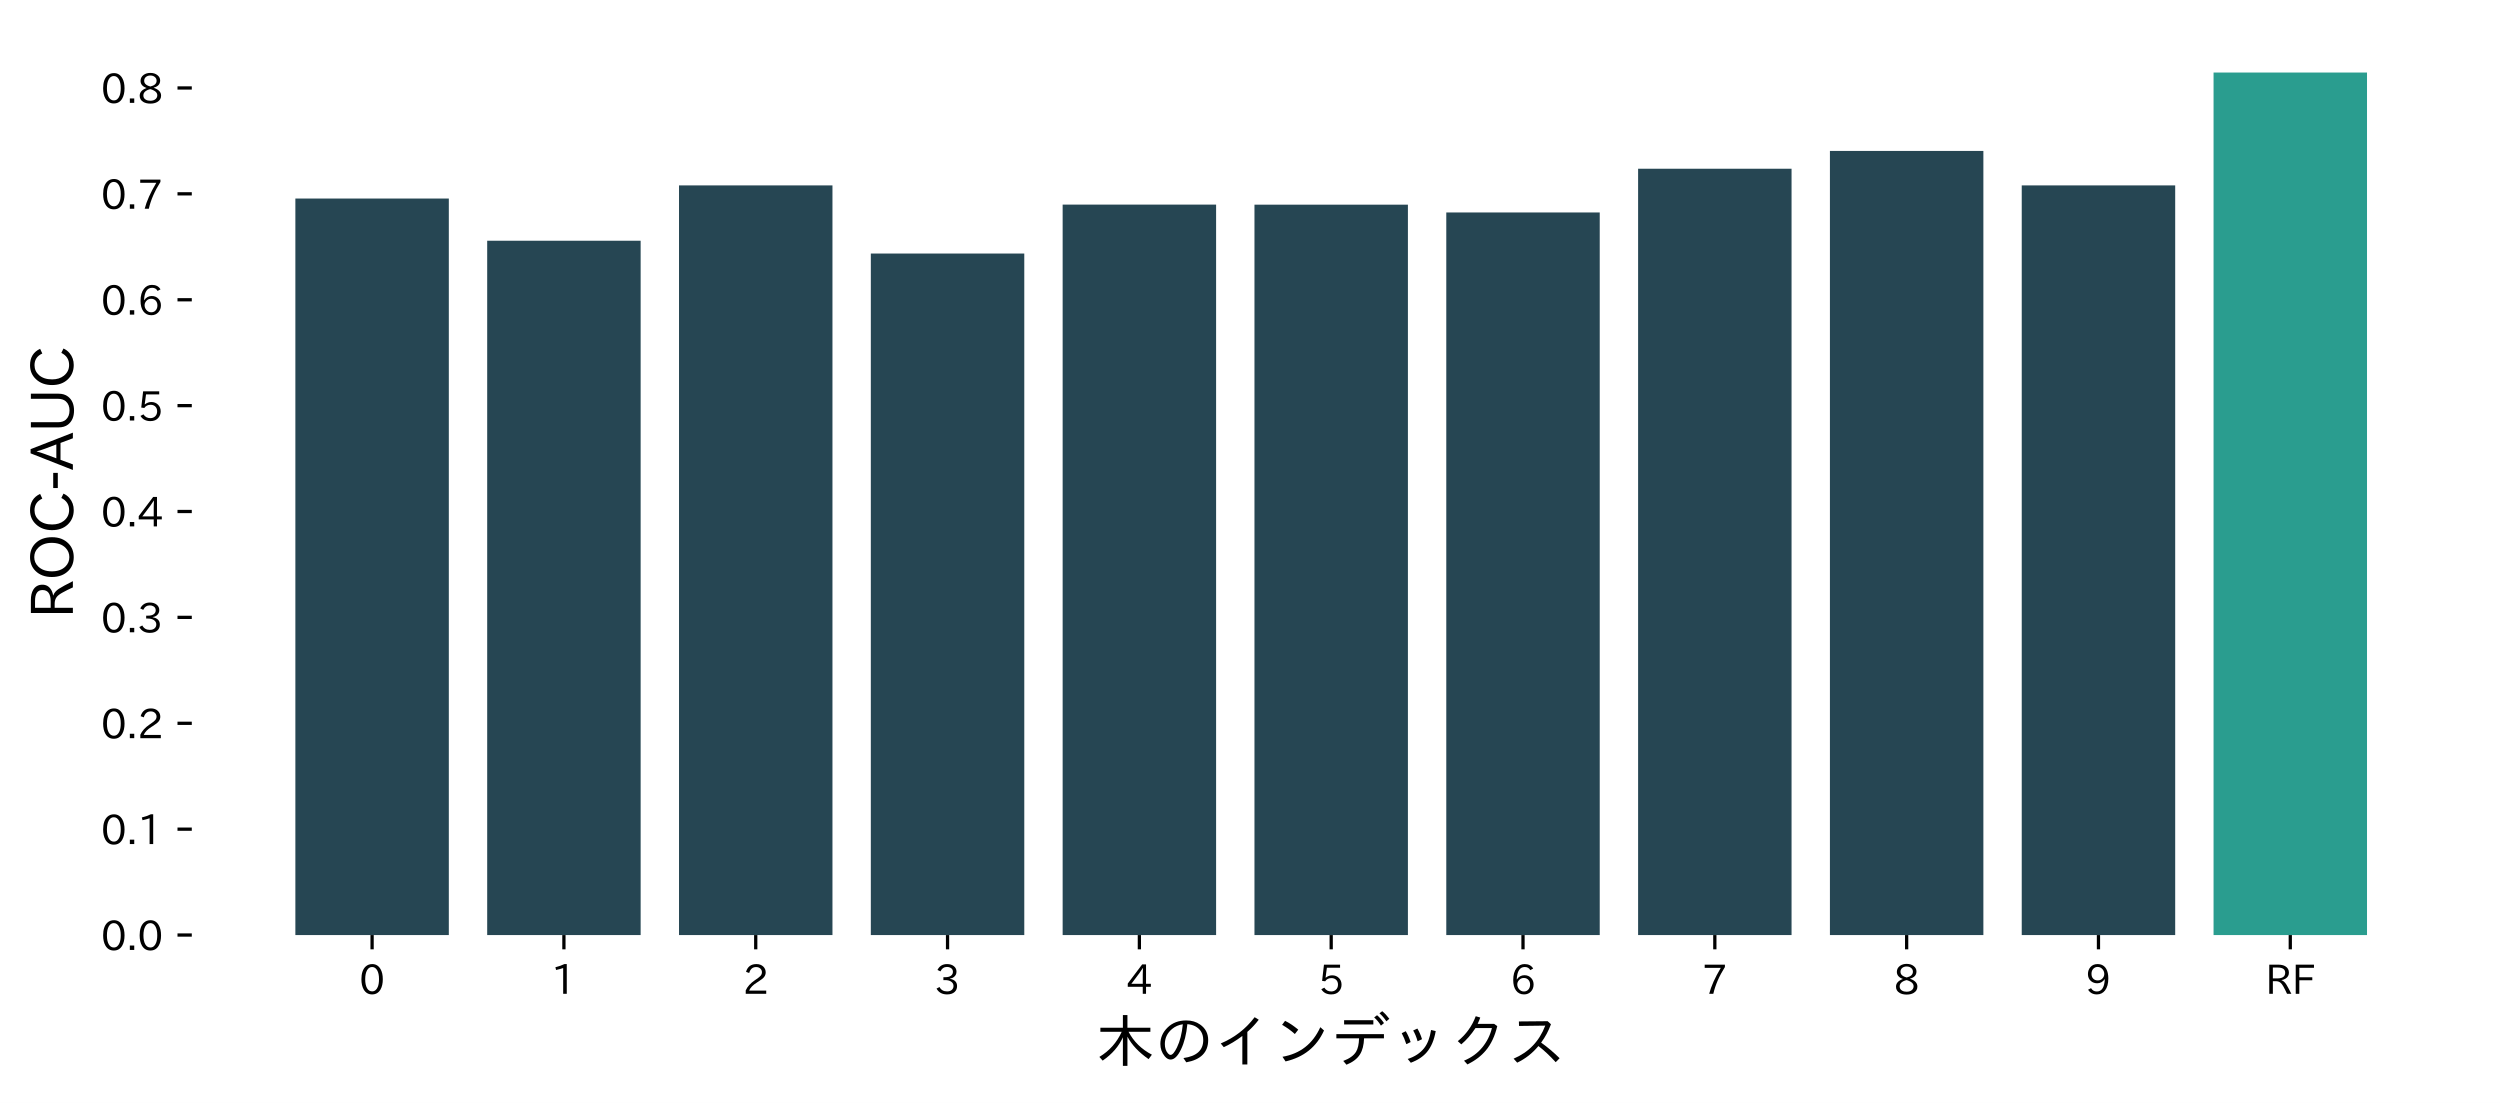
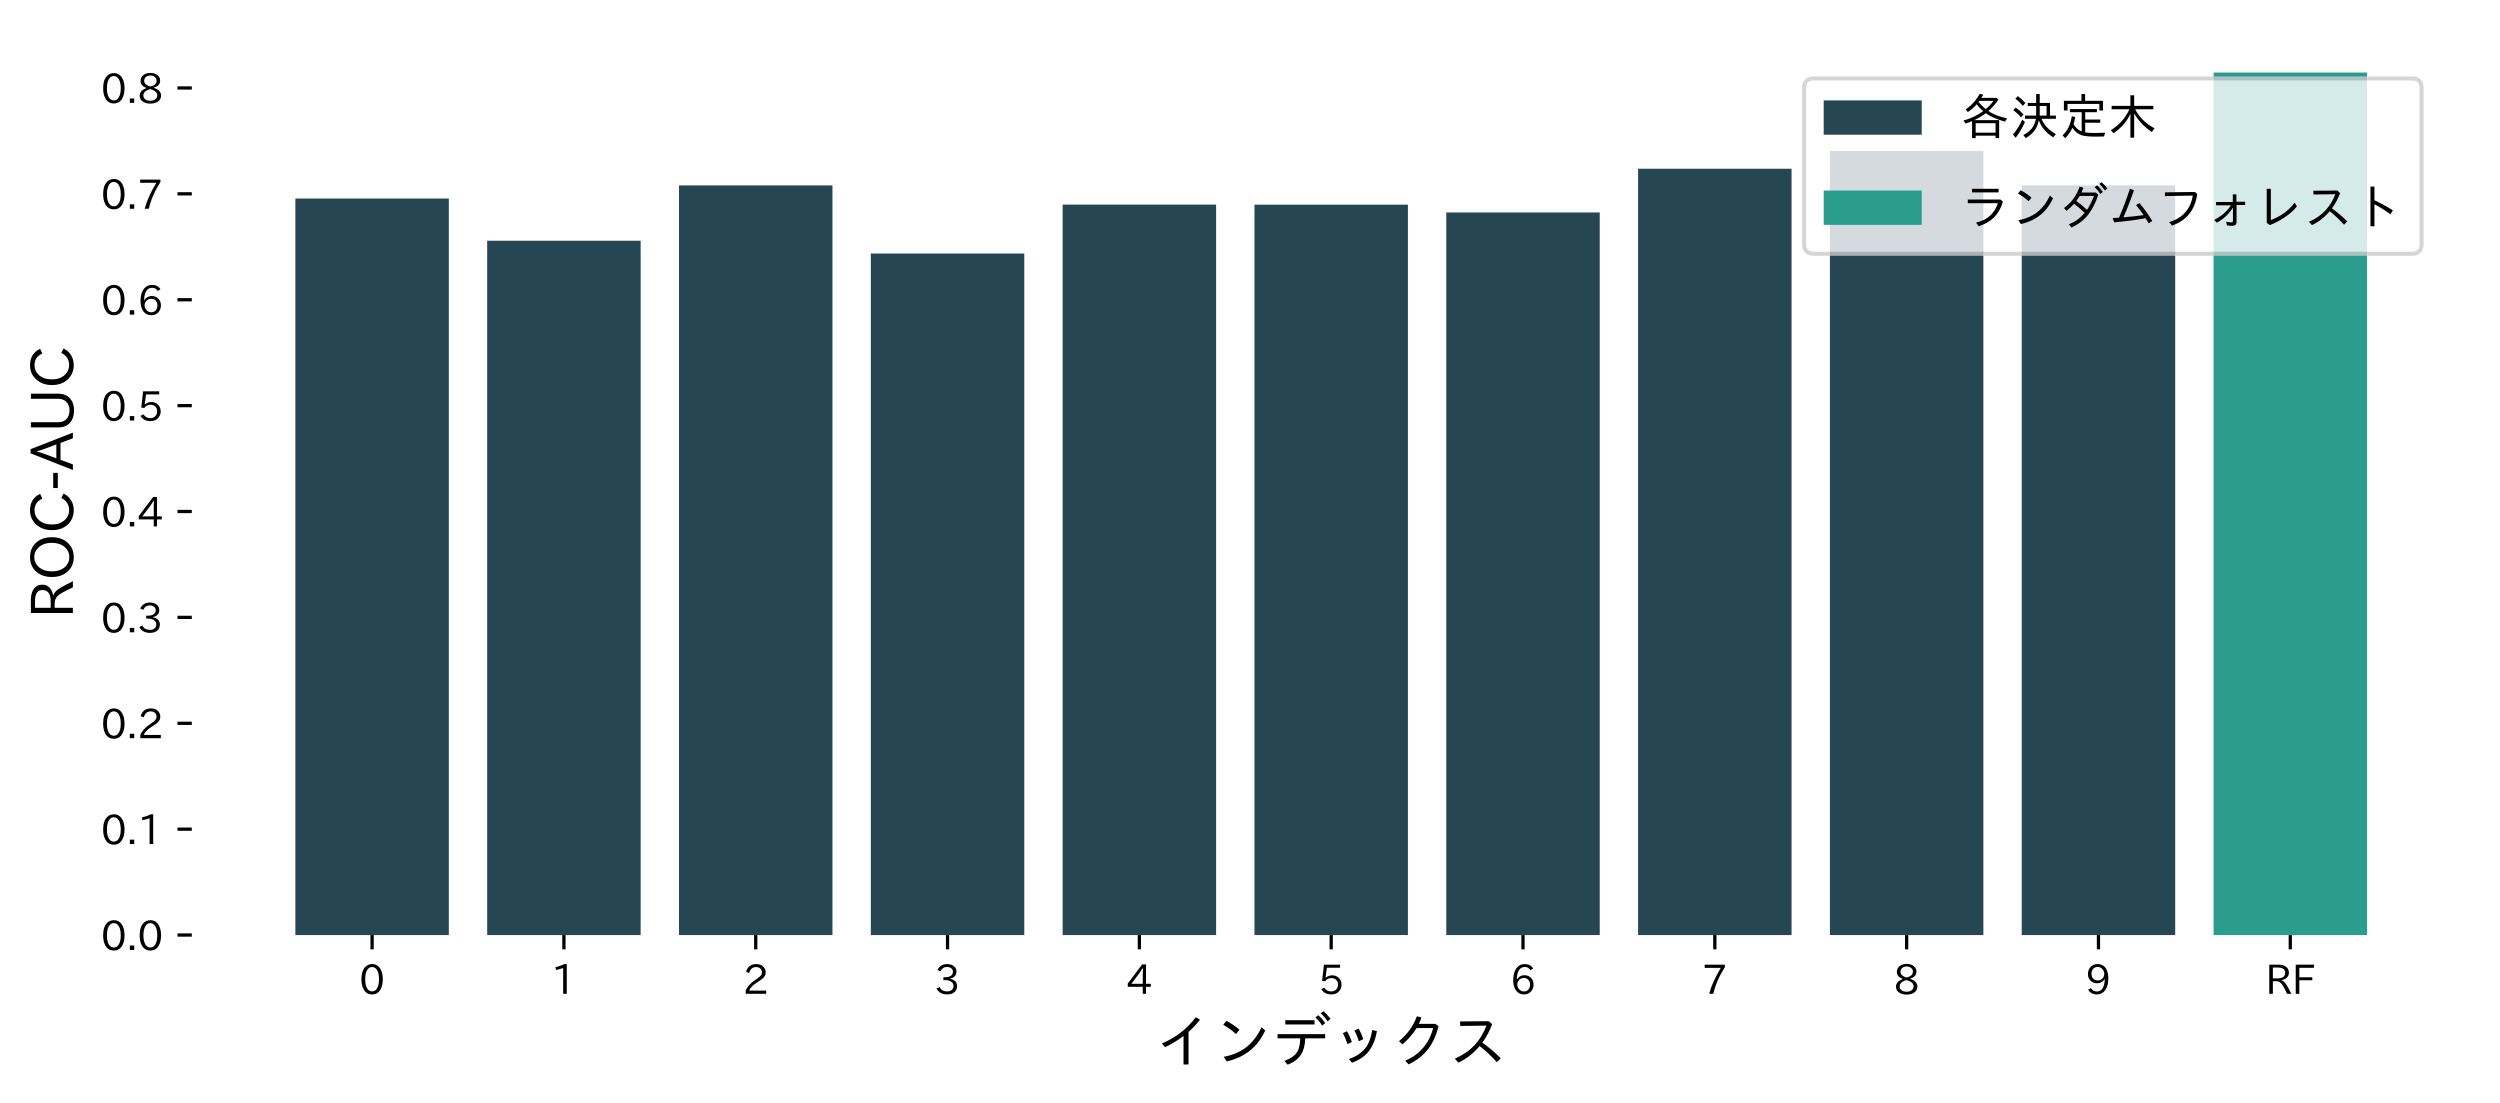
<svg xmlns="http://www.w3.org/2000/svg" xmlns:xlink="http://www.w3.org/1999/xlink" width="612.162pt" height="270.073pt" viewBox="0 0 612.162 270.073" version="1.1">
  <defs>
    <style type="text/css">*{stroke-linejoin: round; stroke-linecap: butt}</style>
  </defs>
  <g id="figure_1">
    <g id="patch_1">
      <path d="M 0 270.073  L 612.162 270.073  L 612.162 0  L 0 0  z " style="fill: #ffffff" />
    </g>
    <g id="axes_1">
      <g id="patch_2">
        <path d="M 46.962 228.96  L 604.962 228.96  L 604.962 7.2  L 46.962 7.2  z " style="fill: #ffffff" />
      </g>
      <g id="patch_3">
-         <path d="M 72.325 228.96  L 109.901 228.96  L 109.901 48.612  L 72.325 48.612  z " clip-path="url(#p57d15729c3)" style="fill: #264653" />
+         <path d="M 72.325 228.96  L 109.901 228.96  L 109.901 48.612  L 72.325 48.612  z " clip-path="url(#p26feda78dc)" style="fill: #264653" />
      </g>
      <g id="patch_4">
-         <path d="M 119.295 228.96  L 156.871 228.96  L 156.871 58.94  L 119.295 58.94  z " clip-path="url(#p57d15729c3)" style="fill: #264653" />
+         <path d="M 119.295 228.96  L 156.871 228.96  L 156.871 58.94  L 119.295 58.94  z " clip-path="url(#p26feda78dc)" style="fill: #264653" />
      </g>
      <g id="patch_5">
-         <path d="M 166.265 228.96  L 203.84 228.96  L 203.84 45.401  L 166.265 45.401  z " clip-path="url(#p57d15729c3)" style="fill: #264653" />
+         <path d="M 166.265 228.96  L 203.84 228.96  L 203.84 45.401  L 166.265 45.401  z " clip-path="url(#p26feda78dc)" style="fill: #264653" />
      </g>
      <g id="patch_6">
-         <path d="M 213.234 228.96  L 250.81 228.96  L 250.81 62.073  L 213.234 62.073  z " clip-path="url(#p57d15729c3)" style="fill: #264653" />
+         <path d="M 213.234 228.96  L 250.81 228.96  L 250.81 62.073  L 213.234 62.073  z " clip-path="url(#p26feda78dc)" style="fill: #264653" />
      </g>
      <g id="patch_7">
-         <path d="M 260.204 228.96  L 297.78 228.96  L 297.78 50.096  L 260.204 50.096  z " clip-path="url(#p57d15729c3)" style="fill: #264653" />
+         <path d="M 260.204 228.96  L 297.78 228.96  L 297.78 50.096  L 260.204 50.096  z " clip-path="url(#p26feda78dc)" style="fill: #264653" />
      </g>
      <g id="patch_8">
-         <path d="M 307.174 228.96  L 344.749 228.96  L 344.749 50.109  L 307.174 50.109  z " clip-path="url(#p57d15729c3)" style="fill: #264653" />
+         <path d="M 307.174 228.96  L 344.749 228.96  L 344.749 50.109  L 307.174 50.109  z " clip-path="url(#p26feda78dc)" style="fill: #264653" />
      </g>
      <g id="patch_9">
-         <path d="M 354.143 228.96  L 391.719 228.96  L 391.719 52.029  L 354.143 52.029  z " clip-path="url(#p57d15729c3)" style="fill: #264653" />
+         <path d="M 354.143 228.96  L 391.719 228.96  L 391.719 52.029  L 354.143 52.029  z " clip-path="url(#p26feda78dc)" style="fill: #264653" />
      </g>
      <g id="patch_10">
-         <path d="M 401.113 228.96  L 438.689 228.96  L 438.689 41.316  L 401.113 41.316  z " clip-path="url(#p57d15729c3)" style="fill: #264653" />
+         <path d="M 401.113 228.96  L 438.689 228.96  L 438.689 41.316  L 401.113 41.316  z " clip-path="url(#p26feda78dc)" style="fill: #264653" />
      </g>
      <g id="patch_11">
-         <path d="M 448.083 228.96  L 485.659 228.96  L 485.659 36.965  L 448.083 36.965  z " clip-path="url(#p57d15729c3)" style="fill: #264653" />
+         <path d="M 448.083 228.96  L 485.659 228.96  L 485.659 36.965  L 448.083 36.965  z " clip-path="url(#p26feda78dc)" style="fill: #264653" />
      </g>
      <g id="patch_12">
-         <path d="M 495.052 228.96  L 532.628 228.96  L 532.628 45.398  L 495.052 45.398  z " clip-path="url(#p57d15729c3)" style="fill: #264653" />
+         <path d="M 495.052 228.96  L 532.628 228.96  L 532.628 45.398  L 495.052 45.398  z " clip-path="url(#p26feda78dc)" style="fill: #264653" />
      </g>
      <g id="patch_13">
-         <path d="M 542.022 228.96  L 579.598 228.96  L 579.598 17.76  L 542.022 17.76  z " clip-path="url(#p57d15729c3)" style="fill: #2a9d8f" />
+         <path d="M 542.022 228.96  L 579.598 228.96  L 579.598 17.76  L 542.022 17.76  z " clip-path="url(#p26feda78dc)" style="fill: #2a9d8f" />
      </g>
      <g id="matplotlib.axis_1">
        <g id="xtick_1">
          <g id="line2d_1">
            <defs>
-               <path id="m8922419803" d="M 0 0  L 0 3.5  " style="stroke: #000000; stroke-width: 0.8" />
-             </defs>
-             <g>
-               <use xlink:href="#m8922419803" x="91.113" y="228.96" style="stroke: #000000; stroke-width: 0.8" />
+               <path id="m0adad59138" d="M 0 0  L 0 3.5  " style="stroke: #000000; stroke-width: 0.8" />
+             </defs>
+             <g>
+               <use xlink:href="#m0adad59138" x="91.113" y="228.96" style="stroke: #000000; stroke-width: 0.8" />
            </g>
          </g>
          <g id="text_1">
            <g transform="translate(87.96386 243.4506) scale(0.1 -0.1)">
              <defs>
                <path id="IPAexGothic-30" d="M 2038 4725  Q 2881 4725 3334 3944  Q 3694 3325 3694 2344  Q 3694 1372 3334 741  Q 2888 -31 2016 -31  Q 1147 -31 700 741  Q 341 1372 341 2350  Q 341 3713 1000 4334  Q 1419 4725 2038 4725  z M 2016 4266  Q 1516 4266 1228 3759  Q 934 3247 934 2344  Q 934 1456 1222 947  Q 1513 447 2016 447  Q 2619 447 2909 1153  Q 3100 1622 3100 2375  Q 3100 3256 2806 3759  Q 2509 4266 2016 4266  z " transform="scale(0.015625)" />
              </defs>
              <use xlink:href="#IPAexGothic-30" />
            </g>
          </g>
        </g>
        <g id="xtick_2">
          <g id="line2d_2">
            <g>
-               <use xlink:href="#m8922419803" x="138.083" y="228.96" style="stroke: #000000; stroke-width: 0.8" />
+               <use xlink:href="#m0adad59138" x="138.083" y="228.96" style="stroke: #000000; stroke-width: 0.8" />
            </g>
          </g>
          <g id="text_2">
            <g transform="translate(134.9336 243.4506) scale(0.1 -0.1)">
              <defs>
                <path id="IPAexGothic-31" d="M 2463 63  L 1900 63  L 1900 4103  Q 1372 3922 788 3797  L 684 4231  Q 1519 4441 2106 4731  L 2463 4731  L 2463 63  z " transform="scale(0.015625)" />
              </defs>
              <use xlink:href="#IPAexGothic-31" />
            </g>
          </g>
        </g>
        <g id="xtick_3">
          <g id="line2d_3">
            <g>
-               <use xlink:href="#m8922419803" x="185.052" y="228.96" style="stroke: #000000; stroke-width: 0.8" />
+               <use xlink:href="#m0adad59138" x="185.052" y="228.96" style="stroke: #000000; stroke-width: 0.8" />
            </g>
          </g>
          <g id="text_3">
            <g transform="translate(181.9033 243.4506) scale(0.1 -0.1)">
              <defs>
                <path id="IPAexGothic-32" d="M 3659 63  L 447 63  L 447 594  Q 825 1475 1894 2203  L 2072 2322  Q 2619 2697 2791 2906  Q 2988 3153 2988 3444  Q 2988 3772 2756 4003  Q 2500 4259 2084 4259  Q 1250 4259 991 3328  L 497 3506  Q 853 4725 2116 4725  Q 2806 4725 3216 4316  Q 3575 3947 3575 3425  Q 3575 3038 3344 2722  Q 3131 2416 2366 1938  L 2231 1856  Q 1256 1253 978 569  L 3659 569  L 3659 63  z " transform="scale(0.015625)" />
              </defs>
              <use xlink:href="#IPAexGothic-32" />
            </g>
          </g>
        </g>
        <g id="xtick_4">
          <g id="line2d_4">
            <g>
-               <use xlink:href="#m8922419803" x="232.022" y="228.96" style="stroke: #000000; stroke-width: 0.8" />
+               <use xlink:href="#m0adad59138" x="232.022" y="228.96" style="stroke: #000000; stroke-width: 0.8" />
            </g>
          </g>
          <g id="text_4">
            <g transform="translate(228.873 243.4506) scale(0.1 -0.1)">
              <defs>
                <path id="IPAexGothic-33" d="M 2381 2419  Q 3506 2216 3506 1278  Q 3506 716 3128 356  Q 2709 -31 1944 -31  Q 797 -31 288 881  L 756 1131  Q 1109 441 1938 441  Q 2425 441 2694 691  Q 2950 928 2950 1291  Q 2950 1719 2566 1978  Q 2216 2213 1644 2213  L 1363 2213  L 1363 2669  L 1656 2669  Q 2231 2669 2534 2888  Q 2859 3119 2859 3509  Q 2859 3934 2494 4138  Q 2259 4278 1931 4278  Q 1238 4278 903 3578  L 434 3803  Q 897 4725 1938 4725  Q 2597 4725 3006 4394  Q 3416 4069 3416 3534  Q 3416 3028 3019 2706  Q 2763 2500 2381 2444  L 2381 2419  z " transform="scale(0.015625)" />
              </defs>
              <use xlink:href="#IPAexGothic-33" />
            </g>
          </g>
        </g>
        <g id="xtick_5">
          <g id="line2d_5">
            <g>
-               <use xlink:href="#m8922419803" x="278.992" y="228.96" style="stroke: #000000; stroke-width: 0.8" />
+               <use xlink:href="#m0adad59138" x="278.992" y="228.96" style="stroke: #000000; stroke-width: 0.8" />
            </g>
          </g>
          <g id="text_5">
            <g transform="translate(275.8426 243.4506) scale(0.1 -0.1)">
              <defs>
                <path id="IPAexGothic-34" d="M 3813 1159  L 3059 1159  L 3059 63  L 2547 63  L 2547 1159  L 197 1159  L 197 1672  L 2456 4678  L 3059 4678  L 3059 1634  L 3813 1634  L 3813 1159  z M 2578 4109  L 2559 4109  Q 2278 3656 2003 3284  L 759 1634  L 2547 1634  L 2547 3144  Q 2547 3481 2578 4109  z " transform="scale(0.015625)" />
              </defs>
              <use xlink:href="#IPAexGothic-34" />
            </g>
          </g>
        </g>
        <g id="xtick_6">
          <g id="line2d_6">
            <g>
-               <use xlink:href="#m8922419803" x="325.962" y="228.96" style="stroke: #000000; stroke-width: 0.8" />
+               <use xlink:href="#m0adad59138" x="325.962" y="228.96" style="stroke: #000000; stroke-width: 0.8" />
            </g>
          </g>
          <g id="text_6">
            <g transform="translate(322.8123 243.4506) scale(0.1 -0.1)">
              <defs>
                <path id="IPAexGothic-35" d="M 1178 2603  Q 1634 2963 2172 2963  Q 2816 2963 3241 2528  Q 3638 2113 3638 1497  Q 3638 938 3297 513  Q 2869 -31 2031 -31  Q 959 -31 469 784  L 938 1028  Q 1309 434 2013 434  Q 2466 434 2769 716  Q 3081 1013 3081 1503  Q 3081 1966 2806 2241  Q 2519 2528 2056 2528  Q 1406 2528 1072 2028  L 591 2091  L 884 4634  L 3406 4634  L 3406 4153  L 1341 4153  L 1134 2603  L 1178 2603  z " transform="scale(0.015625)" />
              </defs>
              <use xlink:href="#IPAexGothic-35" />
            </g>
          </g>
        </g>
        <g id="xtick_7">
          <g id="line2d_7">
            <g>
-               <use xlink:href="#m8922419803" x="372.931" y="228.96" style="stroke: #000000; stroke-width: 0.8" />
+               <use xlink:href="#m0adad59138" x="372.931" y="228.96" style="stroke: #000000; stroke-width: 0.8" />
            </g>
          </g>
          <g id="text_7">
            <g transform="translate(369.782 243.4506) scale(0.1 -0.1)">
              <defs>
                <path id="IPAexGothic-36" d="M 1056 2328  Q 1509 2981 2234 2981  Q 2906 2981 3316 2513  Q 3675 2106 3675 1522  Q 3675 884 3272 434  Q 2853 -31 2178 -31  Q 1375 -31 922 581  Q 481 1178 481 2228  Q 481 3425 1013 4109  Q 1494 4725 2272 4725  Q 3191 4725 3609 4025  L 3150 3775  Q 2894 4266 2300 4266  Q 1119 4266 1031 2328  L 1056 2328  z M 2141 2547  Q 1684 2547 1384 2206  Q 1116 1900 1116 1541  Q 1116 1156 1353 844  Q 1672 428 2159 428  Q 2669 428 2941 844  Q 3125 1128 3125 1503  Q 3125 1944 2881 2228  Q 2600 2547 2141 2547  z " transform="scale(0.015625)" />
              </defs>
              <use xlink:href="#IPAexGothic-36" />
            </g>
          </g>
        </g>
        <g id="xtick_8">
          <g id="line2d_8">
            <g>
-               <use xlink:href="#m8922419803" x="419.901" y="228.96" style="stroke: #000000; stroke-width: 0.8" />
+               <use xlink:href="#m0adad59138" x="419.901" y="228.96" style="stroke: #000000; stroke-width: 0.8" />
            </g>
          </g>
          <g id="text_8">
            <g transform="translate(416.7517 243.4506) scale(0.1 -0.1)">
              <defs>
                <path id="IPAexGothic-37" d="M 3597 4263  Q 2238 2106 1778 63  L 1131 63  Q 1581 1834 2950 4128  L 428 4128  L 428 4634  L 3597 4634  L 3597 4263  z " transform="scale(0.015625)" />
              </defs>
              <use xlink:href="#IPAexGothic-37" />
            </g>
          </g>
        </g>
        <g id="xtick_9">
          <g id="line2d_9">
            <g>
-               <use xlink:href="#m8922419803" x="466.871" y="228.96" style="stroke: #000000; stroke-width: 0.8" />
+               <use xlink:href="#m0adad59138" x="466.871" y="228.96" style="stroke: #000000; stroke-width: 0.8" />
            </g>
          </g>
          <g id="text_9">
            <g transform="translate(463.7214 243.4506) scale(0.1 -0.1)">
              <defs>
                <path id="IPAexGothic-38" d="M 2541 2425  Q 3700 2031 3700 1197  Q 3700 541 3100 197  Q 2663 -56 2016 -56  Q 1366 -56 928 197  Q 347 531 347 1178  Q 347 1988 1409 2381  L 1409 2400  Q 481 2734 481 3509  Q 481 4100 981 4456  Q 1406 4756 2019 4756  Q 2703 4756 3131 4403  Q 3553 4069 3553 3566  Q 3553 2706 2541 2444  L 2541 2425  z M 2022 2625  Q 2997 2856 2997 3528  Q 2997 3916 2675 4150  Q 2413 4347 2016 4347  Q 1606 4347 1331 4128  Q 1050 3897 1050 3522  Q 1050 3150 1350 2925  Q 1494 2809 1722 2722  Q 1984 2616 2022 2625  z M 1978 2209  Q 922 1931 922 1216  Q 922 775 1313 556  Q 1606 391 2009 391  Q 2575 391 2881 697  Q 3106 922 3106 1250  Q 3106 1594 2794 1850  Q 2609 1994 2350 2100  Q 2047 2222 1978 2209  z " transform="scale(0.015625)" />
              </defs>
              <use xlink:href="#IPAexGothic-38" />
            </g>
          </g>
        </g>
        <g id="xtick_10">
          <g id="line2d_10">
            <g>
-               <use xlink:href="#m8922419803" x="513.84" y="228.96" style="stroke: #000000; stroke-width: 0.8" />
+               <use xlink:href="#m0adad59138" x="513.84" y="228.96" style="stroke: #000000; stroke-width: 0.8" />
            </g>
          </g>
          <g id="text_10">
            <g transform="translate(510.6911 243.4506) scale(0.1 -0.1)">
              <defs>
                <path id="IPAexGothic-39" d="M 2984 2356  Q 2544 1716 1813 1716  Q 1253 1716 847 2056  Q 366 2459 366 3163  Q 366 3813 769 4266  Q 1181 4725 1869 4725  Q 2800 4725 3241 3950  Q 3559 3378 3559 2472  Q 3559 1250 3041 588  Q 2553 -31 1769 -31  Q 859 -31 391 703  L 853 953  Q 1156 428 1753 428  Q 2922 428 3009 2356  L 2984 2356  z M 1888 4278  Q 1450 4278 1172 3950  Q 922 3653 922 3200  Q 922 2741 1159 2478  Q 1434 2163 1906 2163  Q 2431 2163 2728 2572  Q 2925 2847 2925 3169  Q 2925 3553 2694 3863  Q 2375 4278 1888 4278  z " transform="scale(0.015625)" />
              </defs>
              <use xlink:href="#IPAexGothic-39" />
            </g>
          </g>
        </g>
        <g id="xtick_11">
          <g id="line2d_11">
            <g>
-               <use xlink:href="#m8922419803" x="560.81" y="228.96" style="stroke: #000000; stroke-width: 0.8" />
+               <use xlink:href="#m0adad59138" x="560.81" y="228.96" style="stroke: #000000; stroke-width: 0.8" />
            </g>
          </g>
          <g id="text_11">
            <g transform="translate(554.7116 243.4506) scale(0.1 -0.1)">
              <defs>
                <path id="IPAexGothic-52" d="M 4072 63  L 3394 63  Q 3138 641 2828 1197  Q 2584 1641 2344 1825  Q 2050 2044 1625 2044  L 1172 2044  L 1172 63  L 609 63  L 609 4634  L 2009 4634  Q 2713 4634 3131 4378  Q 3688 4044 3688 3381  Q 3688 2784 3181 2459  Q 2906 2272 2522 2216  L 2522 2197  Q 2941 2050 3247 1581  Q 3516 1166 4072 63  z M 1172 2478  L 1869 2478  Q 3106 2478 3106 3369  Q 3106 4181 1928 4181  L 1172 4181  L 1172 2478  z " transform="scale(0.015625)" />
                <path id="IPAexGothic-46" d="M 3469 4141  L 1172 4141  L 1172 2656  L 3206 2656  L 3206 2188  L 1172 2188  L 1172 63  L 609 63  L 609 4634  L 3469 4634  L 3469 4141  z " transform="scale(0.015625)" />
              </defs>
              <use xlink:href="#IPAexGothic-52" />
              <use xlink:href="#IPAexGothic-46" transform="translate(64.79492 0)" />
            </g>
          </g>
        </g>
        <g id="text_12">
-           <g transform="translate(268.3616 260.1371) scale(0.144 -0.144)">
-             <defs>
-               <path id="IPAexGothic-6728" d="M 3547 3328  Q 4384 1728 6088 838  L 5728 353  Q 4134 1459 3425 2797  L 3425 -384  L 2931 -384  L 2931 2731  Q 2272 1253 731 191  L 372 594  Q 2013 1584 2803 3328  L 481 3328  L 481 3769  L 2931 3769  L 2931 5150  L 3425 5150  L 3425 3769  L 5922 3769  L 5922 3328  L 3547 3328  z " transform="scale(0.015625)" />
-               <path id="IPAexGothic-306e" d="M 3119 469  Q 5275 766 5275 2425  Q 5275 3453 4413 3925  Q 4041 4116 3547 4159  Q 3394 2525 2850 1400  Q 2322 306 1722 306  Q 1384 306 1084 666  Q 609 1244 609 2003  Q 609 3025 1397 3794  Q 2184 4563 3431 4563  Q 4306 4563 4928 4122  Q 5813 3506 5813 2425  Q 5813 438 3431 6  L 3119 469  z M 3053 4147  Q 2378 4044 1891 3641  Q 1097 2981 1097 1991  Q 1097 1366 1434 978  Q 1581 813 1719 813  Q 2022 813 2416 1625  Q 2909 2638 3053 4147  z " transform="scale(0.015625)" />
+           <g transform="translate(282.7616 260.1371) scale(0.144 -0.144)">
+             <defs>
              <path id="IPAexGothic-30a4" d="M 3131 -231  L 3131 2875  Q 2091 2088 1106 1656  L 781 2059  Q 3016 3000 4469 4916  L 4916 4641  Q 4384 3938 3675 3316  L 3675 -231  L 3131 -231  z " transform="scale(0.015625)" />
              <path id="IPAexGothic-30f3" d="M 2444 3084  Q 1816 3656 1056 4084  L 1381 4519  Q 2063 4191 2816 3559  L 2444 3084  z M 1100 609  Q 3984 1106 5216 3828  L 5619 3469  Q 4413 794 1434 103  L 1100 609  z " transform="scale(0.015625)" />
              <path id="IPAexGothic-30c7" d="M 563 3072  L 5741 3072  L 5741 2613  L 3578 2613  Q 3538 1516 3134 872  Q 2688 156 1663 -256  L 1313 156  Q 2338 538 2713 1166  Q 3003 1644 3034 2613  L 563 2613  L 563 3072  z M 1406 4588  L 4588 4588  L 4588 4128  L 1406 4128  L 1406 4588  z M 6009 4469  Q 5647 5009 5253 5338  L 5553 5569  Q 5938 5259 6328 4744  L 6009 4469  z M 5413 4000  Q 5125 4491 4678 4891  L 4991 5131  Q 5363 4825 5747 4275  L 5413 4000  z " transform="scale(0.015625)" />
              <path id="IPAexGothic-30c3" d="M 1775 1984  Q 1553 2666 1275 3175  L 1716 3391  Q 2034 2866 2247 2209  L 1775 1984  z M 3003 2297  Q 2813 2978 2522 3469  L 2978 3681  Q 3291 3166 3484 2522  L 3003 2297  z M 1928 372  Q 3094 744 3731 1569  Q 4275 2263 4469 3525  L 4975 3406  Q 4734 1975 4016 1119  Q 3406 391 2266 -44  L 1928 372  z " transform="scale(0.015625)" />
              <path id="IPAexGothic-30af" d="M 4934 4191  L 5272 3941  Q 4894 2334 4031 1300  Q 3275 391 2028 -225  L 1656 184  Q 2875 691 3641 1625  Q 4403 2553 4691 3731  L 2903 3731  Q 2188 2653 1356 1959  L 978 2309  Q 2328 3400 2931 5022  L 3422 4881  Q 3363 4672 3141 4191  L 4934 4191  z " transform="scale(0.015625)" />
              <path id="IPAexGothic-30b9" d="M 4359 4481  L 4716 4147  Q 4328 3072 3647 2150  Q 4659 1434 5659 453  L 5234 19  Q 4256 1088 3353 1778  Q 2372 597 1044 -31  L 653 403  Q 3128 1453 4097 4000  L 1241 3963  L 1228 4453  L 4359 4481  z " transform="scale(0.015625)" />
            </defs>
-             <use xlink:href="#IPAexGothic-6728" />
-             <use xlink:href="#IPAexGothic-306e" transform="translate(100 0)" />
-             <use xlink:href="#IPAexGothic-30a4" transform="translate(200 0)" />
-             <use xlink:href="#IPAexGothic-30f3" transform="translate(300 0)" />
-             <use xlink:href="#IPAexGothic-30c7" transform="translate(400 0)" />
-             <use xlink:href="#IPAexGothic-30c3" transform="translate(500 0)" />
-             <use xlink:href="#IPAexGothic-30af" transform="translate(600 0)" />
-             <use xlink:href="#IPAexGothic-30b9" transform="translate(700 0)" />
+             <use xlink:href="#IPAexGothic-30a4" />
+             <use xlink:href="#IPAexGothic-30f3" transform="translate(100 0)" />
+             <use xlink:href="#IPAexGothic-30c7" transform="translate(200 0)" />
+             <use xlink:href="#IPAexGothic-30c3" transform="translate(300 0)" />
+             <use xlink:href="#IPAexGothic-30af" transform="translate(400 0)" />
+             <use xlink:href="#IPAexGothic-30b9" transform="translate(500 0)" />
          </g>
        </g>
      </g>
      <g id="matplotlib.axis_2">
        <g id="ytick_1">
          <g id="line2d_12">
            <defs>
-               <path id="m5d849bf3b0" d="M 0 0  L -3.5 0  " style="stroke: #000000; stroke-width: 0.8" />
-             </defs>
-             <g>
-               <use xlink:href="#m5d849bf3b0" x="46.962" y="228.96" style="stroke: #000000; stroke-width: 0.8" />
+               <path id="m1331ab44bb" d="M 0 0  L -3.5 0  " style="stroke: #000000; stroke-width: 0.8" />
+             </defs>
+             <g>
+               <use xlink:href="#m1331ab44bb" x="46.962" y="228.96" style="stroke: #000000; stroke-width: 0.8" />
            </g>
          </g>
          <g id="text_13">
            <g transform="translate(24.7225 232.7053) scale(0.1 -0.1)">
              <defs>
                <path id="IPAexGothic-2e" d="M 1184 63  L 494 63  L 494 753  L 1184 753  L 1184 63  z " transform="scale(0.015625)" />
              </defs>
              <use xlink:href="#IPAexGothic-30" />
              <use xlink:href="#IPAexGothic-2e" transform="translate(62.98828 0)" />
              <use xlink:href="#IPAexGothic-30" transform="translate(89.4043 0)" />
            </g>
          </g>
        </g>
        <g id="ytick_2">
          <g id="line2d_13">
            <g>
-               <use xlink:href="#m5d849bf3b0" x="46.962" y="203.032" style="stroke: #000000; stroke-width: 0.8" />
+               <use xlink:href="#m1331ab44bb" x="46.962" y="203.032" style="stroke: #000000; stroke-width: 0.8" />
            </g>
          </g>
          <g id="text_14">
            <g transform="translate(24.7225 206.7776) scale(0.1 -0.1)">
              <use xlink:href="#IPAexGothic-30" />
              <use xlink:href="#IPAexGothic-2e" transform="translate(62.98828 0)" />
              <use xlink:href="#IPAexGothic-31" transform="translate(89.4043 0)" />
            </g>
          </g>
        </g>
        <g id="ytick_3">
          <g id="line2d_14">
            <g>
-               <use xlink:href="#m5d849bf3b0" x="46.962" y="177.105" style="stroke: #000000; stroke-width: 0.8" />
+               <use xlink:href="#m1331ab44bb" x="46.962" y="177.105" style="stroke: #000000; stroke-width: 0.8" />
            </g>
          </g>
          <g id="text_15">
            <g transform="translate(24.7225 180.8499) scale(0.1 -0.1)">
              <use xlink:href="#IPAexGothic-30" />
              <use xlink:href="#IPAexGothic-2e" transform="translate(62.98828 0)" />
              <use xlink:href="#IPAexGothic-32" transform="translate(89.4043 0)" />
            </g>
          </g>
        </g>
        <g id="ytick_4">
          <g id="line2d_15">
            <g>
-               <use xlink:href="#m5d849bf3b0" x="46.962" y="151.177" style="stroke: #000000; stroke-width: 0.8" />
+               <use xlink:href="#m1331ab44bb" x="46.962" y="151.177" style="stroke: #000000; stroke-width: 0.8" />
            </g>
          </g>
          <g id="text_16">
            <g transform="translate(24.7225 154.9222) scale(0.1 -0.1)">
              <use xlink:href="#IPAexGothic-30" />
              <use xlink:href="#IPAexGothic-2e" transform="translate(62.98828 0)" />
              <use xlink:href="#IPAexGothic-33" transform="translate(89.4043 0)" />
            </g>
          </g>
        </g>
        <g id="ytick_5">
          <g id="line2d_16">
            <g>
-               <use xlink:href="#m5d849bf3b0" x="46.962" y="125.249" style="stroke: #000000; stroke-width: 0.8" />
+               <use xlink:href="#m1331ab44bb" x="46.962" y="125.249" style="stroke: #000000; stroke-width: 0.8" />
            </g>
          </g>
          <g id="text_17">
            <g transform="translate(24.7225 128.9945) scale(0.1 -0.1)">
              <use xlink:href="#IPAexGothic-30" />
              <use xlink:href="#IPAexGothic-2e" transform="translate(62.98828 0)" />
              <use xlink:href="#IPAexGothic-34" transform="translate(89.4043 0)" />
            </g>
          </g>
        </g>
        <g id="ytick_6">
          <g id="line2d_17">
            <g>
-               <use xlink:href="#m5d849bf3b0" x="46.962" y="99.322" style="stroke: #000000; stroke-width: 0.8" />
+               <use xlink:href="#m1331ab44bb" x="46.962" y="99.322" style="stroke: #000000; stroke-width: 0.8" />
            </g>
          </g>
          <g id="text_18">
            <g transform="translate(24.7225 103.0669) scale(0.1 -0.1)">
              <use xlink:href="#IPAexGothic-30" />
              <use xlink:href="#IPAexGothic-2e" transform="translate(62.98828 0)" />
              <use xlink:href="#IPAexGothic-35" transform="translate(89.4043 0)" />
            </g>
          </g>
        </g>
        <g id="ytick_7">
          <g id="line2d_18">
            <g>
-               <use xlink:href="#m5d849bf3b0" x="46.962" y="73.394" style="stroke: #000000; stroke-width: 0.8" />
+               <use xlink:href="#m1331ab44bb" x="46.962" y="73.394" style="stroke: #000000; stroke-width: 0.8" />
            </g>
          </g>
          <g id="text_19">
            <g transform="translate(24.7225 77.13916) scale(0.1 -0.1)">
              <use xlink:href="#IPAexGothic-30" />
              <use xlink:href="#IPAexGothic-2e" transform="translate(62.98828 0)" />
              <use xlink:href="#IPAexGothic-36" transform="translate(89.4043 0)" />
            </g>
          </g>
        </g>
        <g id="ytick_8">
          <g id="line2d_19">
            <g>
-               <use xlink:href="#m5d849bf3b0" x="46.962" y="47.466" style="stroke: #000000; stroke-width: 0.8" />
+               <use xlink:href="#m1331ab44bb" x="46.962" y="47.466" style="stroke: #000000; stroke-width: 0.8" />
            </g>
          </g>
          <g id="text_20">
            <g transform="translate(24.7225 51.21147) scale(0.1 -0.1)">
              <use xlink:href="#IPAexGothic-30" />
              <use xlink:href="#IPAexGothic-2e" transform="translate(62.98828 0)" />
              <use xlink:href="#IPAexGothic-37" transform="translate(89.4043 0)" />
            </g>
          </g>
        </g>
        <g id="ytick_9">
          <g id="line2d_20">
            <g>
-               <use xlink:href="#m5d849bf3b0" x="46.962" y="21.538" style="stroke: #000000; stroke-width: 0.8" />
+               <use xlink:href="#m1331ab44bb" x="46.962" y="21.538" style="stroke: #000000; stroke-width: 0.8" />
            </g>
          </g>
          <g id="text_21">
            <g transform="translate(24.7225 25.28378) scale(0.1 -0.1)">
              <use xlink:href="#IPAexGothic-30" />
              <use xlink:href="#IPAexGothic-2e" transform="translate(62.98828 0)" />
              <use xlink:href="#IPAexGothic-38" transform="translate(89.4043 0)" />
            </g>
          </g>
        </g>
        <g id="text_22">
          <g transform="translate(17.9865 151.4689) rotate(-90) scale(0.144 -0.144)">
            <defs>
              <path id="IPAexGothic-4f" d="M 2541 4725  Q 3456 4725 4044 4138  Q 4709 3472 4709 2331  Q 4709 1219 4031 550  Q 3450 -31 2541 -31  Q 1638 -31 1056 550  Q 378 1219 378 2356  Q 378 3469 1044 4138  Q 1631 4725 2541 4725  z M 2541 4266  Q 1953 4266 1531 3844  Q 994 3303 994 2350  Q 994 1391 1531 863  Q 1947 447 2541 447  Q 3131 447 3556 863  Q 4094 1400 4094 2375  Q 4094 3297 3550 3844  Q 3138 4266 2541 4266  z " transform="scale(0.015625)" />
              <path id="IPAexGothic-43" d="M 4353 1088  Q 4181 694 3859 428  Q 3313 -31 2559 -31  Q 1588 -31 959 653  Q 378 1294 378 2331  Q 378 3406 1013 4078  Q 1619 4725 2534 4725  Q 3813 4725 4322 3628  L 3809 3391  Q 3425 4238 2541 4238  Q 1891 4238 1453 3744  Q 994 3216 994 2322  Q 994 1550 1384 1056  Q 1841 472 2563 472  Q 3456 472 3878 1319  L 4353 1088  z " transform="scale(0.015625)" />
              <path id="IPAexGothic-2d" d="M 1969 1703  L 319 1703  L 319 2203  L 1969 2203  L 1969 1703  z " transform="scale(0.015625)" />
              <path id="IPAexGothic-41" d="M 4056 63  L 3444 63  L 2938 1409  L 1100 1409  L 603 63  L -6 63  L 1806 4666  L 2259 4666  L 4056 63  z M 2778 1863  L 2316 3078  Q 2125 3588 2028 4000  L 2009 4000  Q 1897 3563 1716 3078  L 1263 1863  L 2778 1863  z " transform="scale(0.015625)" />
              <path id="IPAexGothic-55" d="M 4219 4634  L 4219 1631  Q 4219 994 3906 594  Q 3400 -63 2388 -63  Q 1372 -63 856 594  Q 550 988 550 1631  L 550 4634  L 1113 4634  L 1113 1700  Q 1113 1134 1388 831  Q 1753 428 2388 428  Q 3031 428 3388 831  Q 3663 1144 3663 1700  L 3663 4634  L 4219 4634  z " transform="scale(0.015625)" />
            </defs>
            <use xlink:href="#IPAexGothic-52" />
            <use xlink:href="#IPAexGothic-4f" transform="translate(64.79492 0)" />
            <use xlink:href="#IPAexGothic-43" transform="translate(144.4824 0)" />
            <use xlink:href="#IPAexGothic-2d" transform="translate(216.9922 0)" />
            <use xlink:href="#IPAexGothic-41" transform="translate(252.7832 0)" />
            <use xlink:href="#IPAexGothic-55" transform="translate(316.5039 0)" />
            <use xlink:href="#IPAexGothic-43" transform="translate(391.2109 0)" />
          </g>
        </g>
      </g>
+       <g id="legend_1">
+         <g id="patch_14">
+           <path d="M 444.162 62.138  L 590.562 62.138  Q 592.962 62.138 592.962 59.737  L 592.962 21.6  Q 592.962 19.2 590.562 19.2  L 444.162 19.2  Q 441.762 19.2 441.762 21.6  L 441.762 59.737  Q 441.762 62.138 444.162 62.138  z " style="fill: #ffffff; opacity: 0.8; stroke: #cccccc; stroke-linejoin: miter" />
+         </g>
+         <g id="patch_15">
+           <path d="M 446.562 32.989  L 470.562 32.989  L 470.562 24.589  L 446.562 24.589  z " style="fill: #264653" />
+         </g>
+         <g id="text_23">
+           <g transform="translate(480.1616 32.98875) scale(0.12 -0.12)">
+             <defs>
+               <path id="IPAexGothic-5404" d="M 4991 1906  L 4991 -447  L 4522 -447  L 4522 -122  L 1925 -122  L 1925 -447  L 1456 -447  L 1456 1778  Q 1116 1631 619 1453  L 325 1850  Q 1703 2213 2903 3078  Q 2422 3500 2047 3969  Q 1594 3431 906 2956  L 619 3309  Q 1734 4053 2450 5338  L 2922 5228  Q 2734 4913 2666 4813  L 4663 4813  L 4900 4581  Q 4313 3738 3588 3091  Q 4509 2459 6034 2144  L 5753 1709  Q 4188 2138 3244 2809  Q 2572 2300 1747 1906  L 4991 1906  z M 1925 1509  L 1925 269  L 4522 269  L 4522 1509  L 1925 1509  z M 3244 3347  Q 3809 3813 4253 4422  L 2403 4422  Q 2328 4319 2297 4275  Q 2759 3722 3244 3347  z " transform="scale(0.015625)" />
+               <path id="IPAexGothic-6c7a" d="M 4116 2081  Q 4659 809 6003 84  L 5656 -338  Q 4281 500 3775 1884  Q 3766 1853 3756 1806  Q 3497 394 2078 -441  L 1738 -38  Q 3138 625 3391 2081  L 1969 2081  L 1969 2497  L 3422 2497  L 3422 3750  L 2322 3750  L 2322 4153  L 3422 4153  L 3422 5313  L 3891 5313  L 3891 4153  L 5234 4153  L 5234 2497  L 6003 2497  L 6003 2081  L 4116 2081  z M 4788 3750  L 3891 3750  L 3891 2497  L 4788 2497  L 4788 3750  z M 1691 3769  Q 1203 4344 703 4709  L 1025 5044  Q 1544 4675 2022 4147  L 1691 3769  z M 1453 2278  Q 1016 2772 441 3206  L 756 3547  Q 1278 3188 1778 2656  L 1453 2278  z M 391 19  Q 1063 800 1613 1966  L 1966 1656  Q 1394 428 750 -397  L 391 19  z " transform="scale(0.015625)" />
+               <path id="IPAexGothic-5b9a" d="M 3431 303  Q 3931 225 4709 225  Q 5191 225 6053 263  Q 5963 59 5888 -228  Q 5234 -250 4844 -250  Q 3569 -250 3003 -78  Q 2259 153 1750 903  Q 1441 163 806 -459  L 475 -75  Q 1416 759 1684 2419  L 2125 2303  Q 2031 1756 1909 1356  Q 2338 678 2972 416  L 2972 2944  L 1434 2944  L 1434 3353  L 4959 3353  L 4959 2944  L 3431 2944  L 3431 1984  L 5397 1984  L 5397 1569  L 3431 1569  L 3431 303  z M 3419 4428  L 5750 4428  L 5750 3166  L 5275 3166  L 5275 4025  L 1122 4025  L 1122 3166  L 647 3166  L 647 4428  L 2938 4428  L 2938 5313  L 3419 5313  L 3419 4428  z " transform="scale(0.015625)" />
+               <path id="IPAexGothic-6728" d="M 3547 3328  Q 4384 1728 6088 838  L 5728 353  Q 4134 1459 3425 2797  L 3425 -384  L 2931 -384  L 2931 2731  Q 2272 1253 731 191  L 372 594  Q 2013 1584 2803 3328  L 481 3328  L 481 3769  L 2931 3769  L 2931 5150  L 3425 5150  L 3425 3769  L 5922 3769  L 5922 3328  L 3547 3328  z " transform="scale(0.015625)" />
+             </defs>
+             <use xlink:href="#IPAexGothic-5404" />
+             <use xlink:href="#IPAexGothic-6c7a" transform="translate(100 0)" />
+             <use xlink:href="#IPAexGothic-5b9a" transform="translate(200 0)" />
+             <use xlink:href="#IPAexGothic-6728" transform="translate(300 0)" />
+           </g>
+         </g>
+         <g id="patch_16">
+           <path d="M 446.562 55.057  L 470.562 55.057  L 470.562 46.657  L 446.562 46.657  z " style="fill: #2a9d8f" />
+         </g>
+         <g id="text_24">
+           <g transform="translate(480.1616 55.0575) scale(0.12 -0.12)">
+             <defs>
+               <path id="IPAexGothic-30e9" d="M 1447 4709  L 4922 4709  L 4922 4234  L 1447 4234  L 1447 4709  z M 897 3303  L 5172 3303  L 5478 3013  Q 5069 1669 4219 875  Q 3475 181 2306 -181  L 1972 294  Q 4150 784 4834 2828  L 897 2828  L 897 3303  z " transform="scale(0.015625)" />
+               <path id="IPAexGothic-30c0" d="M 4806 4219  L 5141 3944  Q 4625 2388 3884 1416  Q 3019 281 1650 -344  L 1294 66  Q 1959 338 2441 694  Q 2881 1022 3359 1556  Q 2747 2181 1972 2747  Q 1431 2159 1000 1831  L 653 2191  Q 2144 3284 2694 4988  L 3188 4853  Q 3153 4731 2938 4219  L 4806 4219  z M 2722 3772  Q 2538 3478 2266 3125  Q 3022 2572 3669 1959  Q 4194 2763 4575 3772  L 2722 3772  z M 6009 4469  Q 5647 5009 5256 5338  L 5556 5569  Q 5941 5259 6331 4744  L 6009 4469  z M 5397 4031  Q 5106 4522 4659 4922  L 4972 5166  Q 5344 4856 5728 4306  L 5397 4031  z " transform="scale(0.015625)" />
+               <path id="IPAexGothic-30e0" d="M 609 891  L 719 897  L 884 903  Q 1053 916 1263 925  Q 1413 931 1447 934  Q 2291 2888 2856 4706  L 3394 4525  Q 2841 2859 2019 981  Q 3553 1109 4659 1275  Q 4200 1950 3669 2588  L 4122 2838  Q 5075 1700 5788 513  L 5319 194  Q 5038 691 4922 866  Q 2919 509 822 328  L 609 891  z " transform="scale(0.015625)" />
+               <path id="IPAexGothic-30d5" d="M 4966 4294  L 5263 4019  Q 4819 894 1966 -97  L 1600 353  Q 4234 1156 4684 3822  L 1044 3756  L 1044 4244  L 4966 4294  z " transform="scale(0.015625)" />
+               <path id="IPAexGothic-30a9" d="M 3506 3975  L 3975 3975  L 3975 3016  L 5113 3016  L 5113 2588  L 3994 2588  L 3994 378  Q 3994 -128 3409 -128  Q 3075 -128 2738 -72  L 2641 409  Q 3069 325 3334 325  Q 3525 325 3525 531  L 3525 2259  Q 2753 1003 1425 288  L 1075 647  Q 2481 1350 3263 2553  L 1325 2553  L 1325 2981  L 3506 2981  L 3506 3975  z " transform="scale(0.015625)" />
+               <path id="IPAexGothic-30ec" d="M 1538 4706  L 2075 4706  L 2075 622  Q 4059 1375 5172 2894  L 5481 2431  Q 4922 1678 3931 1019  Q 2919 334 1928 -31  L 1538 269  L 1538 4706  z " transform="scale(0.015625)" />
+               <path id="IPAexGothic-30c8" d="M 2284 4997  L 2803 4997  L 2803 3206  Q 4088 2619 5216 1888  L 4878 1369  Q 3819 2175 2803 2688  L 2803 -184  L 2284 -184  L 2284 4997  z " transform="scale(0.015625)" />
+             </defs>
+             <use xlink:href="#IPAexGothic-30e9" />
+             <use xlink:href="#IPAexGothic-30f3" transform="translate(100 0)" />
+             <use xlink:href="#IPAexGothic-30c0" transform="translate(200 0)" />
+             <use xlink:href="#IPAexGothic-30e0" transform="translate(300 0)" />
+             <use xlink:href="#IPAexGothic-30d5" transform="translate(400 0)" />
+             <use xlink:href="#IPAexGothic-30a9" transform="translate(500 0)" />
+             <use xlink:href="#IPAexGothic-30ec" transform="translate(600 0)" />
+             <use xlink:href="#IPAexGothic-30b9" transform="translate(700 0)" />
+             <use xlink:href="#IPAexGothic-30c8" transform="translate(800 0)" />
+           </g>
+         </g>
+       </g>
    </g>
  </g>
  <defs>
-     <clipPath id="p57d15729c3">
+     <clipPath id="p26feda78dc">
      <rect x="46.962" y="7.2" width="558" height="221.76" />
    </clipPath>
  </defs>
</svg>
